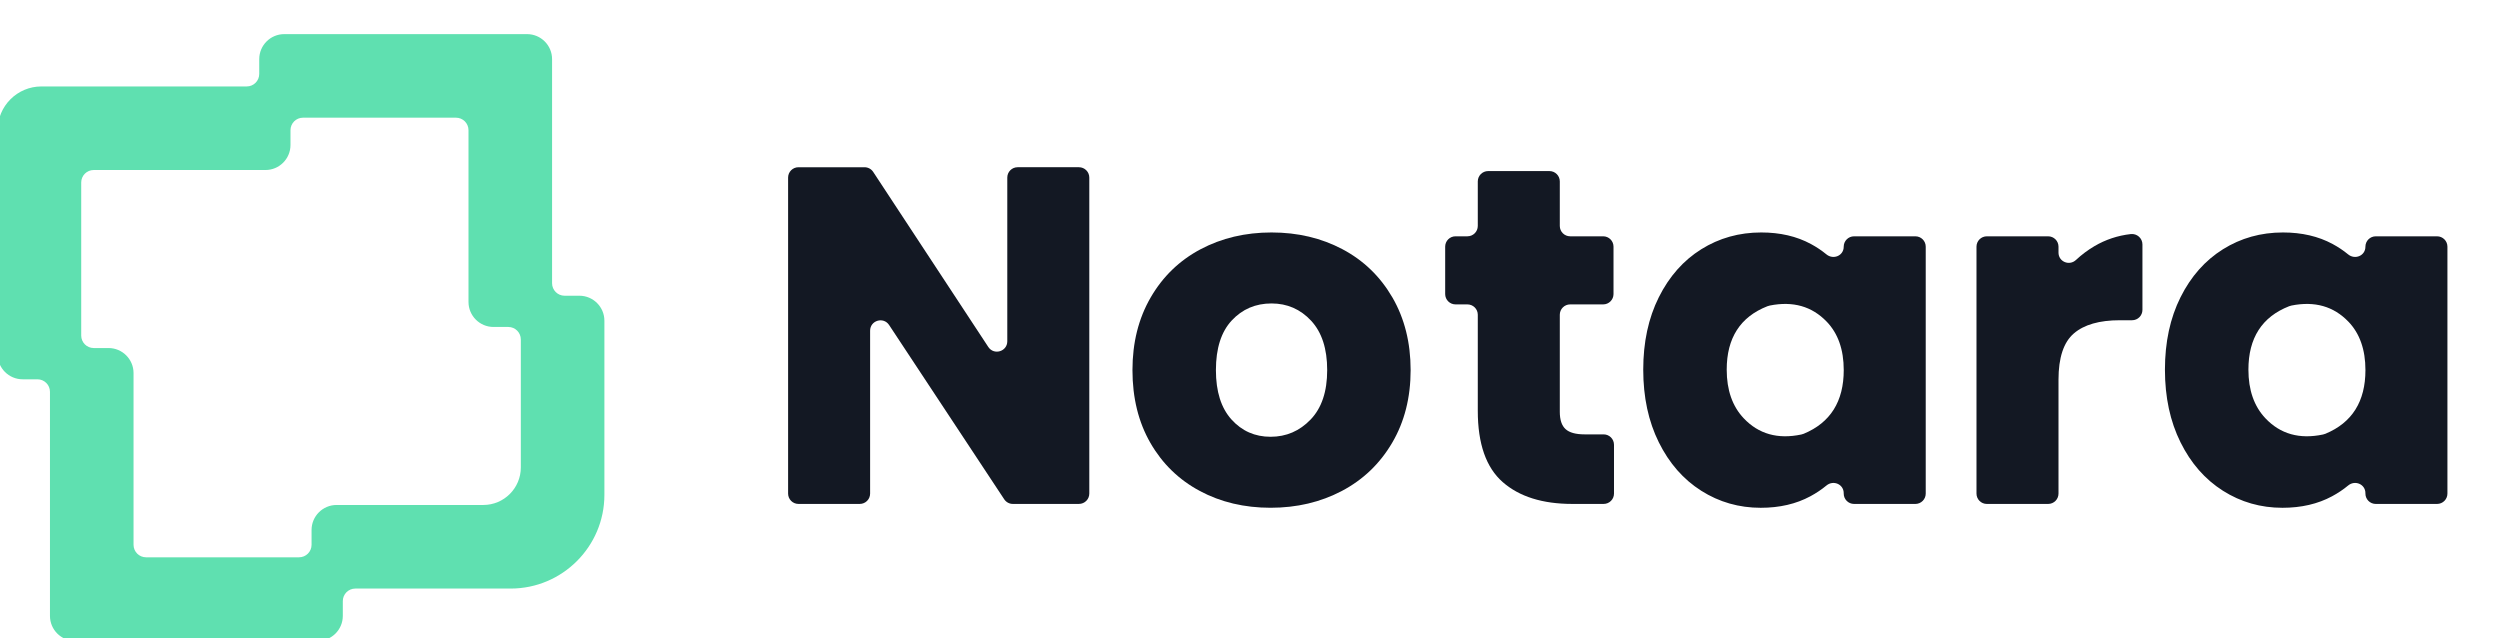
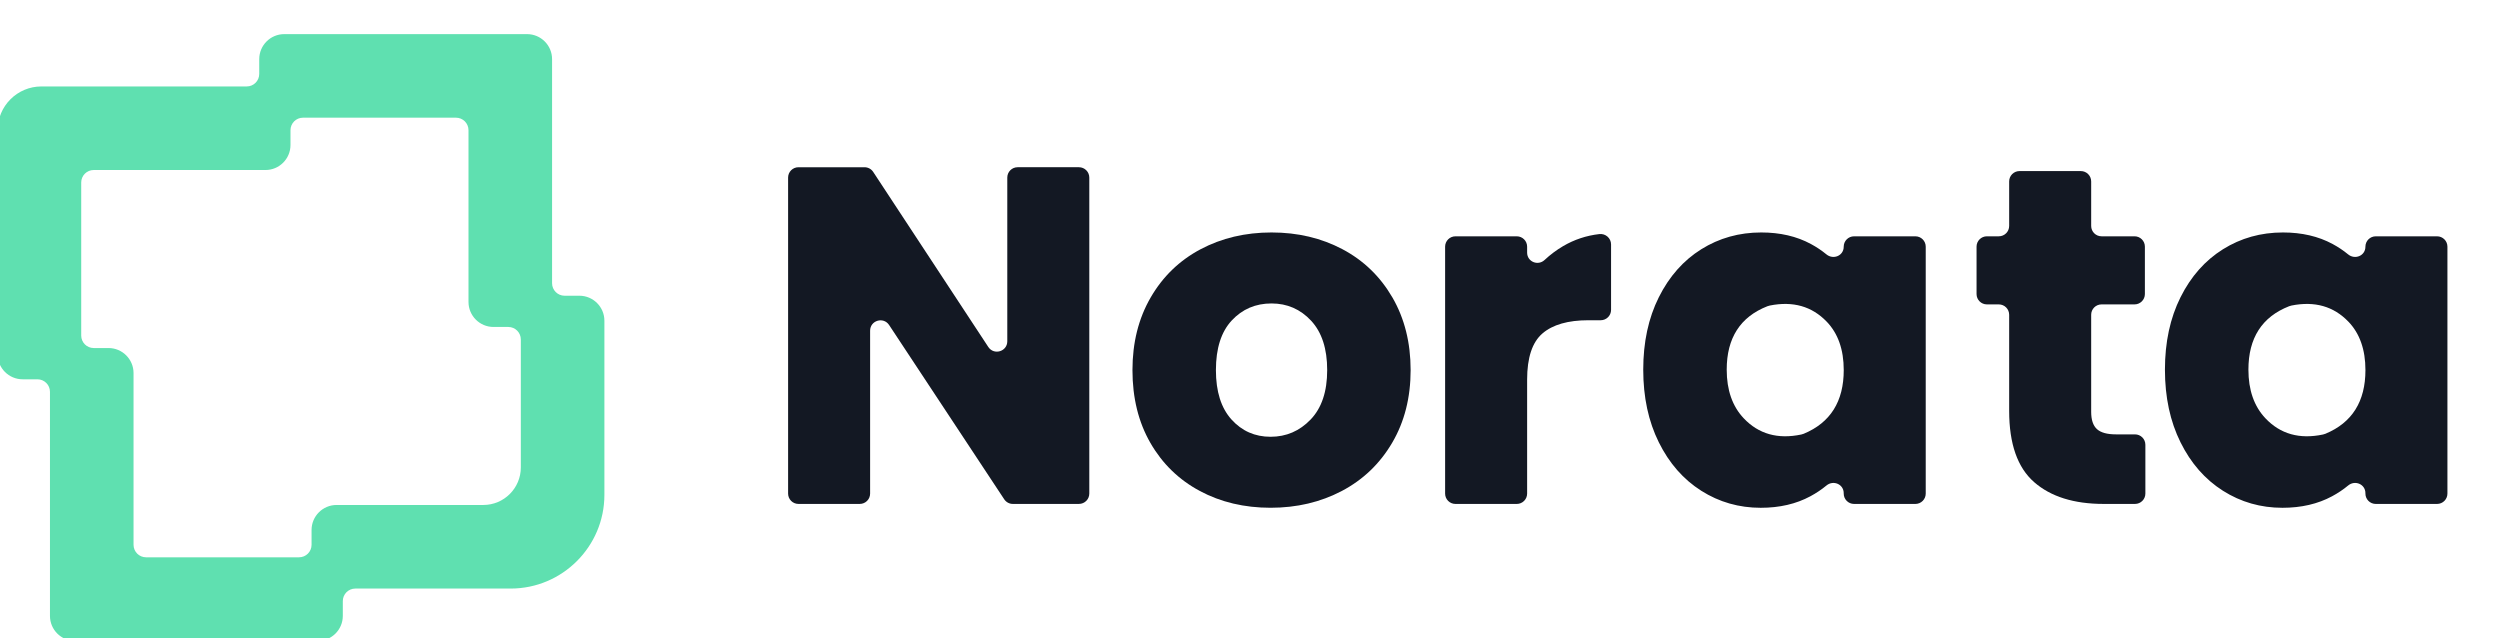
<svg xmlns="http://www.w3.org/2000/svg" viewBox="27 33 200 51">
  <path d="M73.352,56.658h-1.186c-.552,0-1-.448-1-1v-17.928c0-1.103-.897-2-2-2h-19.427c-1.103,0-2,.897-2,2v1.186c0,.552-.448,1-1,1h-16.428c-1.93,0-3.5,1.57-3.5,3.5v17.928c0,1.103.897,2,2,2h1.186c.552,0,1,.448,1,1v17.927c0,1.103.897,2,2,2h19.428c1.103,0,2-.897,2-2v-1.186c0-.552.448-1,1-1h12.427c4.136,0,7.5-3.364,7.5-7.5v-13.927c0-1.103-.897-2-2-2ZM35.683,60.843h-1.186c-.552,0-1-.448-1-1v-12.242c0-.552.448-1,1-1h13.742c1.103,0,2-.897,2-2v-1.186c0-.552.448-1,1-1h12.241c.552,0,1,.448,1,1v13.742c0,1.103.897,2,2,2h1.186c.552,0,1,.448,1,1v10.241c0,1.654-1.346,3-3,3h-11.741c-1.103,0-2,.897-2,2v1.186c0,.552-.448,1-1,1h-12.242c-.552,0-1-.448-1-1v-13.741c0-1.103-.897-2-2-2Z" fill="#5fe0b0" />
  <g>
    <path d="M113.316,73.314h-5.288c-.278,0-.538-.14-.691-.372l-9.209-13.942c-.453-.685-1.519-.365-1.519.456v13.03c0,.457-.371.828-.828.828h-4.905c-.457,0-.828-.371-.828-.828v-25.279c0-.457.371-.828.828-.828h5.287c.279,0,.539.14.692.373l9.208,14.005c.452.687,1.52.367,1.52-.455v-13.096c0-.457.371-.828.828-.828h4.905c.457,0,.828.371.828.828v25.279c0,.457-.371.828-.828.828Z" fill="#131823" />
    <path d="M122.988,72.278c-1.675-.895-2.993-2.174-3.952-3.837-.959-1.663-1.439-3.607-1.439-5.832,0-2.2.486-4.137,1.458-5.813.971-1.675,2.302-2.96,3.99-3.856,1.688-.895,3.581-1.343,5.678-1.343s3.99.448,5.678,1.343c1.688.896,3.018,2.181,3.991,3.856.971,1.676,1.458,3.613,1.458,5.813s-.492,4.138-1.477,5.813c-.985,1.676-2.328,2.961-4.029,3.856-1.702.896-3.601,1.343-5.698,1.343s-3.984-.447-5.66-1.343ZM131.851,66.561c.883-.921,1.324-2.238,1.324-3.952s-.429-3.031-1.286-3.952c-.857-.921-1.912-1.381-3.165-1.381-1.279,0-2.34.454-3.185,1.362-.844.908-1.266,2.232-1.266,3.971,0,1.714.416,3.031,1.247,3.952.831.921,1.874,1.381,3.127,1.381s2.321-.461,3.204-1.381Z" fill="#131823" />
-     <path d="M194.558,52.691c.891-.524,1.859-.846,2.903-.965.495-.056.934.329.934.828v5.237c0,.457-.371.828-.828.828h-.976c-1.637,0-2.865.352-3.683,1.055-.819.704-1.228,1.938-1.228,3.703v9.11c0,.457-.371.828-.828.828h-4.905c-.457,0-.828-.371-.828-.828v-19.754c0-.457.371-.828.828-.828h4.905c.457,0,.828.371.828.828v.475c0,.731.865,1.088,1.398.589.452-.422.945-.791,1.479-1.106Z" fill="#131823" />
+     <path d="M194.558,52.691c.891-.524,1.859-.846,2.903-.965.495-.056.934.329.934.828v5.237c0,.457-.371.828-.828.828h-.976c-1.637,0-2.865.352-3.683,1.055-.819.704-1.228,1.938-1.228,3.703v9.11c0,.457-.371.828-.828.828h-4.905c-.457,0-.828-.371-.828-.828v-19.754c0-.457.371-.828.828-.828h4.905c.457,0,.828.371.828.828v.475c0,.731.865,1.088,1.398.589.452-.422.945-.791,1.479-1.106Z" transform="translate(-42.51,0)" fill="#131823" />
    <path d="M201.443,56.777c.831-1.662,1.963-2.941,3.395-3.837,1.433-.895,3.031-1.343,4.796-1.343,1.509,0,2.833.307,3.971.921.455.246.868.522,1.24.829.556.459,1.388.112,1.388-.609v-.005c0-.457.371-.828.828-.828h4.905c.457,0,.828.371.828.828v19.754c0,.457-.371.828-.828.828h-4.905c-.457,0-.828-.371-.828-.828v-.034c0-.718-.829-1.07-1.382-.612-.386.32-.814.607-1.285.861-1.138.614-2.462.921-3.971.921-1.739,0-3.325-.454-4.758-1.362-1.433-.908-2.565-2.2-3.395-3.875-.832-1.675-1.247-3.613-1.247-5.813s.416-4.131,1.247-5.794ZM214.872,58.734c-1.182-1.231-2.698-1.662-4.553-1.291-.064.013-.131.032-.191.056-2.171.851-3.255,2.542-3.255,5.071,0,1.637.454,2.935,1.362,3.894,1.192,1.26,2.728,1.693,4.604,1.297.066-.014.136-.035.198-.061,2.131-.885,3.198-2.583,3.198-5.092,0-1.637-.454-2.929-1.362-3.875Z" fill="#131823" />
-     <path d="M156.12,68.579v3.907c0,.457-.371.828-.828.828h-2.51c-2.379,0-4.234-.582-5.564-1.746-1.33-1.164-1.995-3.063-1.995-5.698v-7.69c0-.457-.371-.828-.828-.828h-.953c-.457,0-.828-.371-.828-.828v-3.792c0-.457.371-.828.828-.828h.953c.457,0,.828-.371.828-.828v-3.562c0-.457.371-.828.828-.828h4.905c.457,0,.828.371.828.828v3.562c0,.457.371.828.828.828h2.641c.457,0,.828.371.828.828v3.792c0,.457-.371.828-.828.828h-2.641c-.457,0-.828.371-.828.828v7.767c0,.64.153,1.1.46,1.381.307.282.818.422,1.535.422h1.512c.457,0,.828.371.828.828Z" fill="#131823" />
+     <path d="M156.12,68.579v3.907c0,.457-.371.828-.828.828h-2.51c-2.379,0-4.234-.582-5.564-1.746-1.33-1.164-1.995-3.063-1.995-5.698v-7.69c0-.457-.371-.828-.828-.828h-.953c-.457,0-.828-.371-.828-.828v-3.792c0-.457.371-.828.828-.828h.953c.457,0,.828-.371.828-.828v-3.562c0-.457.371-.828.828-.828h4.905c.457,0,.828.371.828.828v3.562c0,.457.371.828.828.828h2.641c.457,0,.828.371.828.828v3.792c0,.457-.371.828-.828.828h-2.641c-.457,0-.828.371-.828.828v7.767c0,.64.153,1.1.46,1.381.307.282.818.422,1.535.422h1.512c.457,0,.828.371.828.828Z" transform="translate(42.51,0)" fill="#131823" />
    <path d="M159.707,56.777c.831-1.662,1.963-2.941,3.395-3.837,1.433-.895,3.031-1.343,4.796-1.343,1.509,0,2.833.307,3.971.921.455.246.868.522,1.24.829.556.459,1.388.112,1.388-.609v-.005c0-.457.371-.828.828-.828h4.905c.457,0,.828.371.828.828v19.754c0,.457-.371.828-.828.828h-4.905c-.457,0-.828-.371-.828-.828v-.034c0-.718-.829-1.07-1.382-.612-.386.32-.814.607-1.285.861-1.138.614-2.462.921-3.971.921-1.739,0-3.325-.454-4.758-1.362-1.433-.908-2.565-2.2-3.395-3.875-.832-1.675-1.247-3.613-1.247-5.813s.416-4.131,1.247-5.794ZM173.136,58.734c-1.182-1.231-2.698-1.662-4.553-1.291-.064.013-.131.032-.191.056-2.171.851-3.255,2.542-3.255,5.071,0,1.637.454,2.935,1.362,3.894,1.192,1.26,2.728,1.693,4.604,1.297.066-.014.136-.035.198-.061,2.131-.885,3.198-2.583,3.198-5.092,0-1.637-.454-2.929-1.362-3.875Z" fill="#131823" />
  </g>
</svg>
